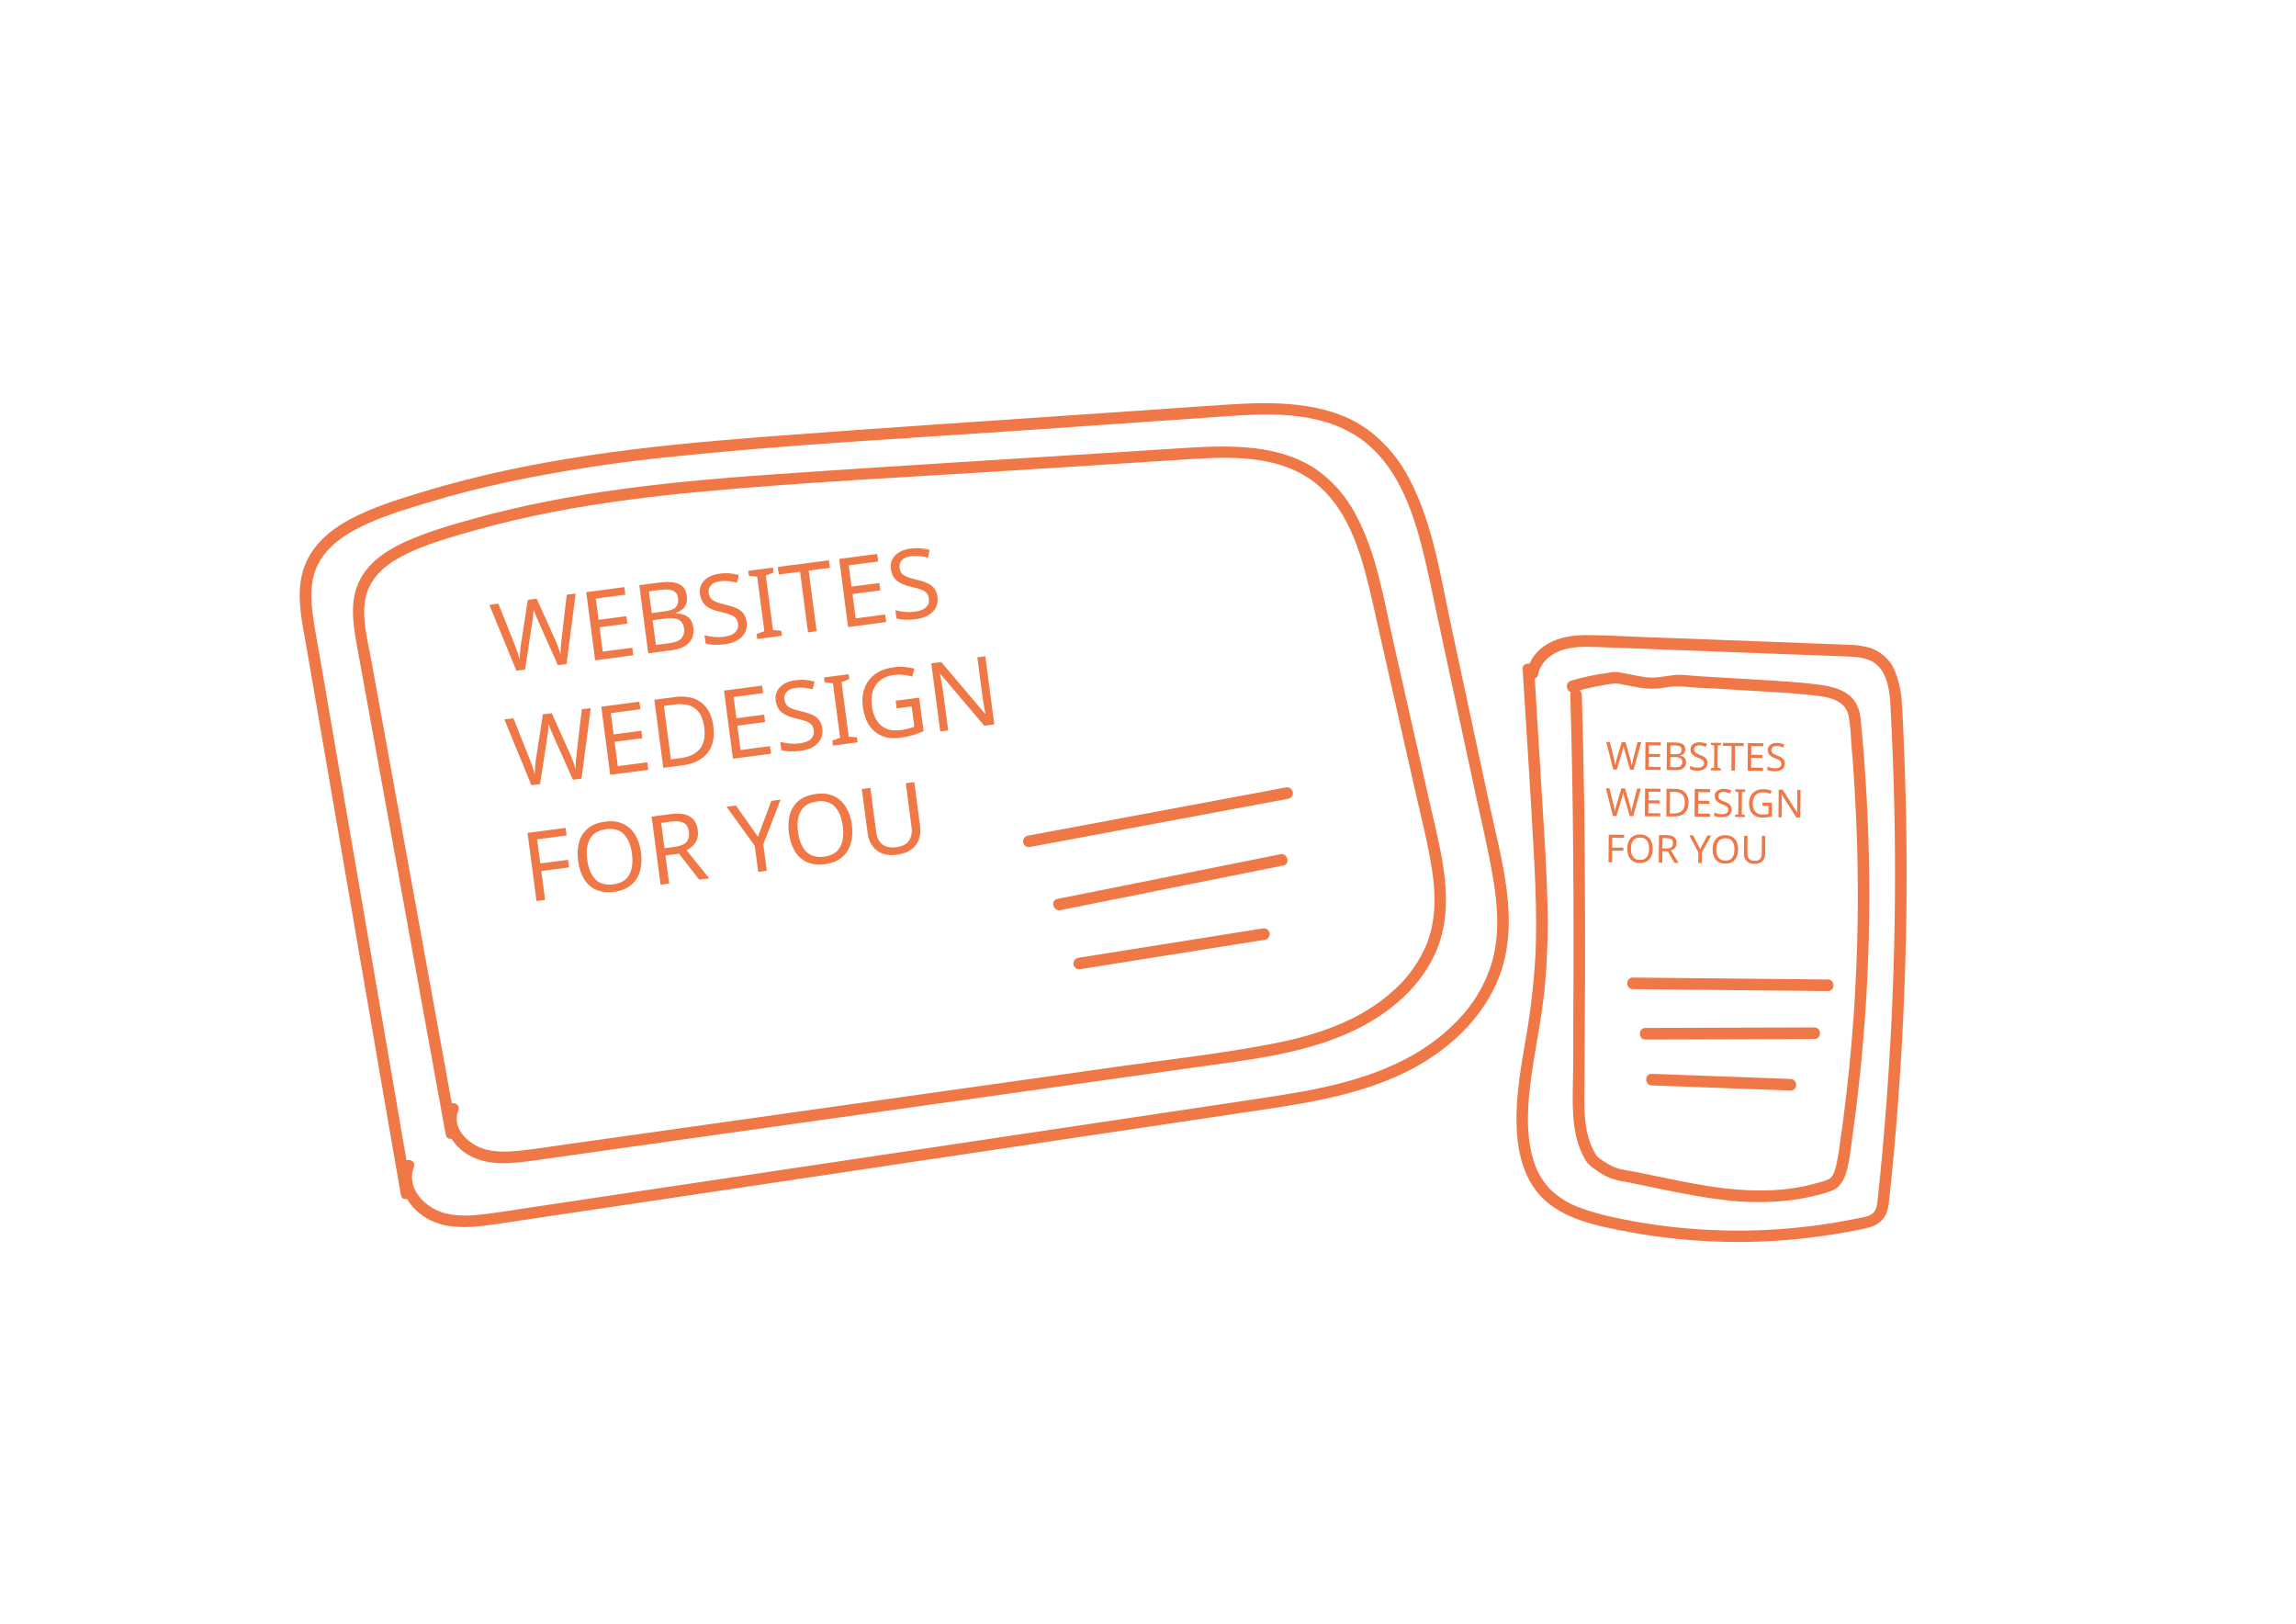
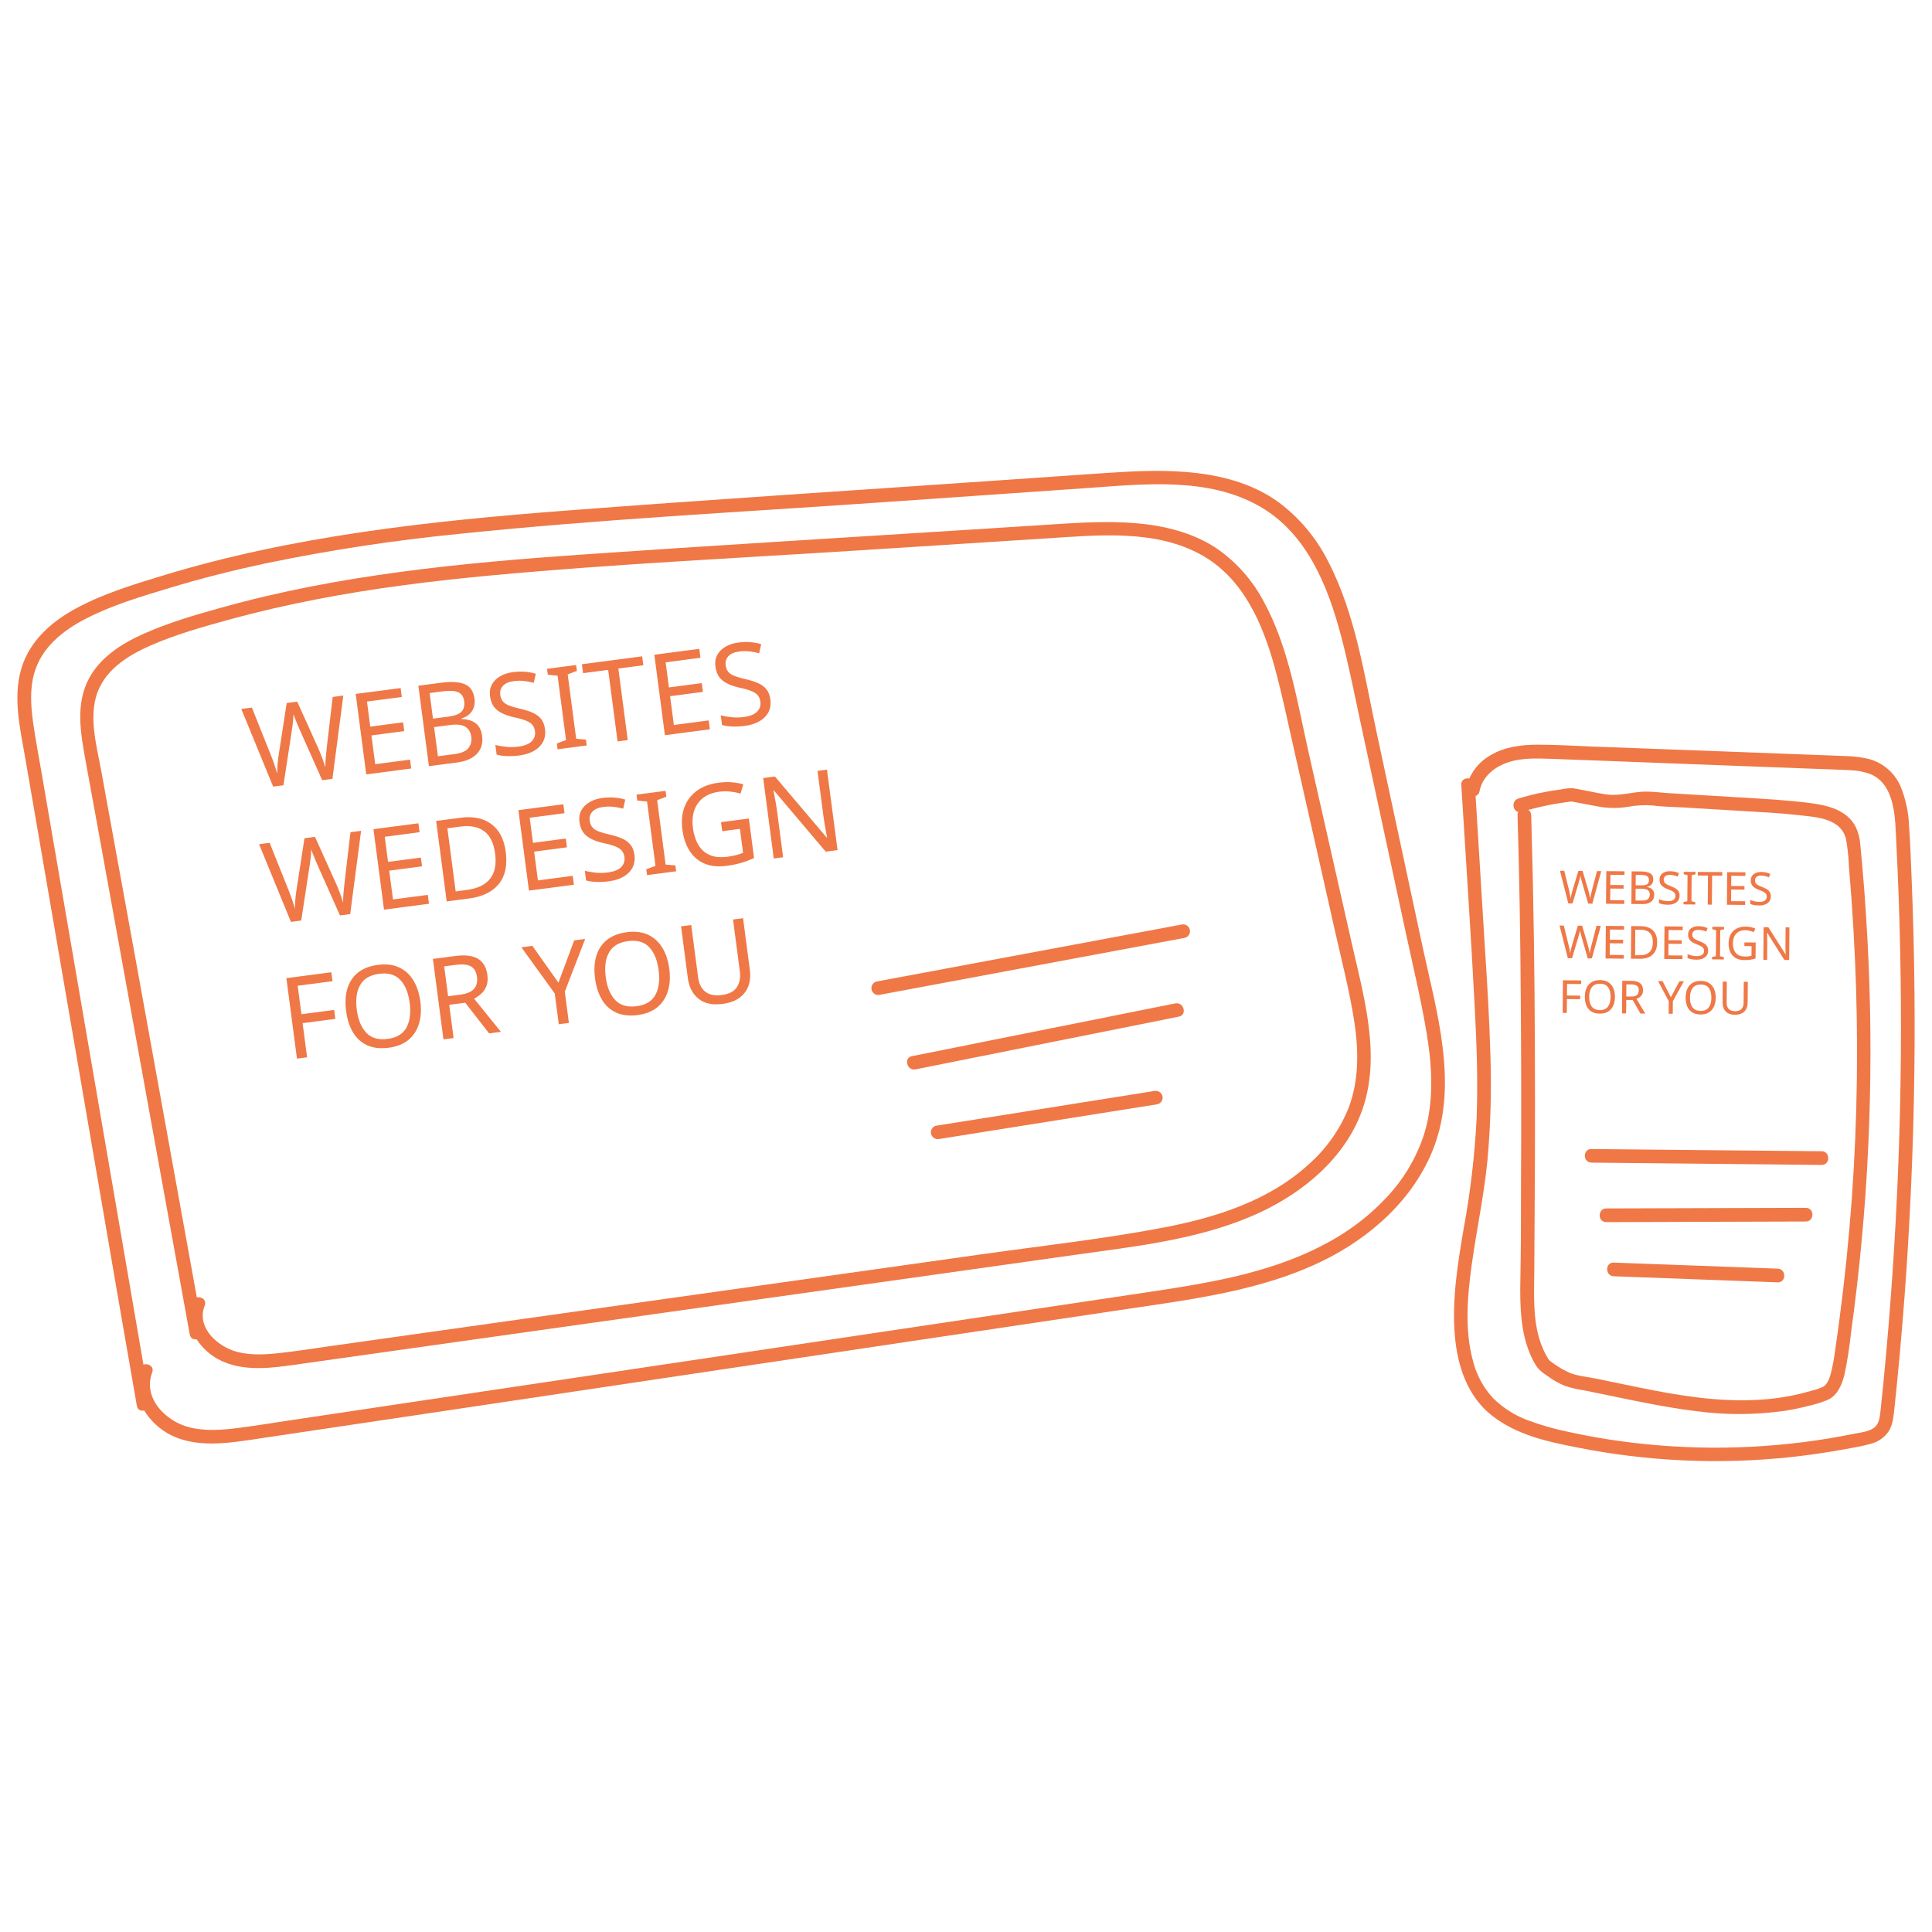
- <svg xmlns="http://www.w3.org/2000/svg" id="Layer_1" data-name="Layer 1" viewBox="0 0 841.89 595.28">
+ <svg xmlns="http://www.w3.org/2000/svg" id="Layer_1" data-name="Layer 1" viewBox="0 0 600 600">
  <defs>
-     <style>.cls-1{font-size:35.35px;}.cls-1,.cls-2,.cls-3{fill:#ef7846;}.cls-1,.cls-2{font-family:InkFree, Ink Free;}.cls-2{font-size:14.17px;}</style>
+     <style>.cls-1,.cls-2,.cls-3{isolation:isolate;}.cls-2{font-size:35.3px;}.cls-2,.cls-3,.cls-4{fill:#ef7846;}.cls-2,.cls-3{font-family:InkFree, Ink Free;}.cls-3{font-size:14.17px;}</style>
  </defs>
-   <text class="cls-1" transform="matrix(0.99, -0.13, 0.13, 0.99, 182.3, 246.79)">WEBSITES<tspan x="0" y="42.42">WEDESIGN </tspan>
-     <tspan x="0" y="84.84">FOR YOU</tspan>
-   </text>
-   <text class="cls-2" transform="translate(588.71 282.12) rotate(0.47)">WEBSITES<tspan x="0" y="17">WEDESIGN </tspan>
-     <tspan x="0" y="34">FOR YOU</tspan>
-   </text>
-   <path class="cls-3" d="M151.05,437,128.61,306.62l-11.22-65.18c-.9-5.23-1.91-10.45-2.64-15.71-.68-5-1-10.16.36-15,2.24-8.09,9-13.43,16.22-17.11,8.11-4.16,17.07-6.82,25.77-9.44,9.83-3,19.8-5.49,29.84-7.64a571.85,571.85,0,0,1,60.94-9.25c42.52-4.4,85.3-6.6,128-9.55l65.93-4.58c17.78-1.24,37.93-3.58,54.07,5.77,14.59,8.45,21.09,24.86,25.17,40.4,2.41,9.18,4.23,18.53,6.23,27.81l6.82,31.68L541,290.87c2.26,10.5,4.8,21,6.56,31.58,1.7,10.26,2.33,21-.7,31.06A52,52,0,0,1,534,374.57c-13,13.45-30.84,20.16-48.79,24.07-10,2.18-20.17,3.61-30.3,5.13l-32.68,4.88L292,428.11l-64.93,9.69-32.68,4.89c-5.38.8-10.76,1.7-16.17,2.38-5,.62-10.12,1-15-.26-7.19-1.83-14.47-9-11.46-17,1-2.56-3.13-3.67-4.1-1.13-2.91,7.65,1.95,15.85,8.52,19.8,8.67,5.21,19.6,3.21,29,1.81l67.08-10,135-20.17,67.08-10c20.55-3.07,41.67-5.68,60.6-14.81,15.19-7.34,28.87-19.53,34.92-35.59,7.51-20,.74-42.14-3.55-62.06L532,228.93c-3.82-17.75-6.54-36.64-15-52.94a52,52,0,0,0-15.51-18.51c-7.45-5.37-16.4-7.95-25.43-9-9.41-1.13-18.94-.63-28.37,0L414,150.8c-44.67,3.1-89.36,5.94-134,9.36-42.16,3.23-84.61,7.83-125.2,20.23-9,2.74-18.17,5.55-26.47,10-7.15,3.81-13.63,9.27-16.6,17-3.67,9.59-1,20.33.68,30.06l5.76,33.44,23.17,134.64L147,438.1c.46,2.69,4.56,1.55,4.1-1.13Z" />
-   <path class="cls-3" d="M167.53,414.82,146.47,298.87,136,241.29c-1.51-8.34-4.47-18.31-.46-26.39,3.15-6.34,9.59-10.17,15.86-12.91,7.78-3.41,16.13-5.74,24.3-8,8.83-2.44,17.77-4.49,26.76-6.24,18-3.5,36.27-5.78,54.55-7.48,37.9-3.52,76-5.34,114-7.76l58.72-3.75c15.69-1,33.33-2.84,47.67,5.05,13.14,7.23,19.23,21.46,23,35.27,2.23,8.14,3.93,16.44,5.8,24.67l6.47,28.6,6.39,28.23c2.11,9.32,4.53,18.64,6,28.09,1.39,8.94,1.53,18.24-1.68,26.82A46.5,46.5,0,0,1,511,363.11c-12.38,11.36-28.79,16.55-45,19.66-18.64,3.59-37.64,5.66-56.43,8.31l-116,16.35-58.37,8.23-28.8,4.06c-4.85.69-9.7,1.46-14.57,2-4.46.52-9.09.84-13.49-.25-6.15-1.53-13-7.54-10.26-14.47,1-2.55-3.11-3.66-4.1-1.13-2.7,6.91,2,14.31,8,17.68,7.82,4.39,17.37,2.81,25.8,1.62l60.32-8.5L378,399.79l60.32-8.5c18.44-2.6,37.39-4.6,54.69-11.93,13.9-5.89,27.12-15.94,33.36-30.07,7.73-17.49,2-36.81-2-54.48L511,235.69c-3.59-15.82-6.13-32.81-14-47.24a46.33,46.33,0,0,0-14.3-16.32c-6.68-4.58-14.58-6.8-22.54-7.78-8.38-1-16.87-.67-25.28-.15-9.82.61-19.65,1.26-29.47,1.88-40,2.56-80,4.92-120,7.7-37.72,2.62-75.71,6.28-112.24,16.52-8.25,2.31-16.61,4.74-24.44,8.26-6.56,2.95-13.12,7.2-16.6,13.71-4.19,7.85-2.64,16.79-1.13,25.13q2.75,15.07,5.48,30.14L158.17,387l5.26,29c.49,2.69,4.59,1.55,4.1-1.12Z" />
-   <path class="cls-3" d="M377.94,310.47l73.74-13.77,20.83-3.89A2.13,2.13,0,0,0,474,290.2a2.16,2.16,0,0,0-2.61-1.49l-73.75,13.78-20.82,3.88a2.13,2.13,0,1,0,1.13,4.1Z" />
-   <path class="cls-3" d="M388.84,333.67l63.63-12.75,18.11-3.63c2.68-.53,1.54-4.63-1.13-4.1l-63.63,12.75-18.11,3.63c-2.68.54-1.54,4.63,1.13,4.1Z" />
-   <path class="cls-3" d="M396.28,355.28l52.73-8.4,15-2.38a2.14,2.14,0,0,0,1.48-2.61,2.17,2.17,0,0,0-2.61-1.49l-52.73,8.4-15,2.38a2.14,2.14,0,0,0-1.49,2.61,2.19,2.19,0,0,0,2.62,1.49Z" />
-   <path class="cls-3" d="M598.74,362.63l55.74.56,15.75.16c2.73,0,2.74-4.23,0-4.25l-55.75-.56-15.74-.16c-2.74,0-2.74,4.22,0,4.25Z" />
-   <path class="cls-3" d="M603.35,381.11l61.95-.19c2.74,0,2.74-4.26,0-4.25l-61.95.19c-2.73,0-2.74,4.26,0,4.25Z" />
-   <path class="cls-3" d="M605.67,397.93l50.9,1.88c2.74.1,2.73-4.15,0-4.25l-50.9-1.88c-2.74-.1-2.73,4.15,0,4.25Z" />
-   <path class="cls-3" d="M558.32,245.36c1.41,23.13,3,46.25,4.19,69.39.61,11.42,1,22.87.56,34.3a263.78,263.78,0,0,1-4,34c-1.85,10.86-3.67,22-2.78,33,.75,9.39,3.77,18.93,11.37,25s17.19,8.21,26.41,10a220.18,220.18,0,0,0,66.9,3q8.35-.92,16.63-2.44c2.59-.48,5.24-.9,7.77-1.63a9.44,9.44,0,0,0,5.74-4c1.24-2.1,1.46-4.56,1.71-6.93q.46-4.31.88-8.61.87-8.73,1.58-17.48,1.43-17.25,2.32-34.54,1.8-34.57,1.45-69.21-.17-17.31-.87-34.61c-.23-5.52-.41-11.06-.81-16.57a35.71,35.71,0,0,0-2.72-12.46,14.94,14.94,0,0,0-9.75-8.29,33.52,33.52,0,0,0-7.34-.92c-2.84-.12-5.69-.22-8.54-.32l-34.88-1.32L599,233.42c-5.67-.22-11.37-.59-17-.58-5,0-10.3.66-14.69,3.33a15.46,15.46,0,0,0-7.43,10c-.51,2.67,3.58,3.82,4.1,1.13.76-4,3.81-6.86,7.42-8.43,4.59-2,9.87-1.82,14.76-1.64,11.27.4,22.54.85,33.81,1.28l33.88,1.28,16.94.64c2.68.1,5.37.17,8.05.32a20.07,20.07,0,0,1,6.56,1.23c7.8,3.27,7.67,14.06,8,21.1q.86,16.79,1.21,33.6.71,33.5-.59,67t-4.59,67.09c-.28,2.79-.56,5.57-.86,8.36-.2,1.88-.31,4.36-1.86,5.68s-4.23,1.63-6.25,2c-2.65.55-5.32,1-8,1.48a217,217,0,0,1-64.56.87q-7.92-1.09-15.76-2.79A84.62,84.62,0,0,1,579,442.65a30.27,30.27,0,0,1-10.75-6.81A26.29,26.29,0,0,1,562,424.4c-2.69-9.65-1.81-20.18-.45-30,1.5-10.83,3.81-21.54,4.89-32.43a263.89,263.89,0,0,0,.9-33.27c-.31-11.14-1.05-22.26-1.73-33.38l-2.06-33.65-1-16.33c-.17-2.72-4.42-2.73-4.25,0Z" />
-   <path class="cls-3" d="M575.79,254.77q.84,28.57,1.05,57.17.24,29,.07,58c0,9.72,0,19.43-.2,29.15-.14,8.28-.05,17,3.75,24.57a22.72,22.72,0,0,0,1.41,2.44,10.91,10.91,0,0,0,2.81,2.47,26.91,26.91,0,0,0,5.75,3.35,33.77,33.77,0,0,0,6.21,1.46c2.28.45,4.55.92,6.83,1.4,9.13,1.9,18.26,3.85,27.53,5a100.62,100.62,0,0,0,27.84-.07q3.54-.56,7-1.44a38.77,38.77,0,0,0,6.43-2c3-1.41,4.39-4.86,5.12-7.92,1-4.18,1.43-8.53,2-12.78.66-4.8,1.27-9.59,1.83-14.4q1.66-14.4,2.68-28.86,2-28.86,1.4-57.84-.32-14.55-1.27-29.1-.46-7.24-1.1-14.49c-.22-2.47-.43-4.93-.68-7.39a14.9,14.9,0,0,0-1.34-5c-2.58-5.28-8.63-6.81-14-7.5-7.19-.93-14.31-1.31-21.78-1.76l-14.88-.89-7.19-.43c-2.32-.14-4.67-.46-7-.5-4.2-.07-8.41,1.48-12.61.88-2.32-.33-4.64-.86-7-1.3-1.12-.2-2.23-.44-3.36-.62a13.8,13.8,0,0,0-3.87.39A78.77,78.77,0,0,0,576,249.58c-2.59.85-1.48,4.95,1.13,4.1a91.79,91.79,0,0,1,16.07-3.27h-1.13l9.34,1.74a26.53,26.53,0,0,0,8.62,0,29.26,29.26,0,0,1,7.81-.42c3.11.43,6.34.42,9.49.61l19.33,1.16c5.21.31,10.4.57,15.58,1.15,5.77.65,13.93.78,15.57,7.58a60.35,60.35,0,0,1,.91,8.81c.28,3.2.53,6.39.76,9.59q.67,9.3,1.09,18.62a639.15,639.15,0,0,1-1,74.92q-1.37,18.74-3.84,37.35c-.4,3.06-.83,6.1-1.28,9.15a62.93,62.93,0,0,1-1.31,7.23c-.41,1.53-1,3.51-2.46,4.36a16.25,16.25,0,0,1-3.36,1.15c-1.54.46-3.1.87-4.67,1.23-11.71,2.66-23.89,2.08-35.69.28-5.95-.91-11.86-2.1-17.75-3.33-3-.61-5.93-1.24-8.9-1.84-2.72-.56-5.73-.8-8.32-1.81a30.1,30.1,0,0,1-7-4.45l.77.76c-5.61-8.32-4.84-18.79-4.77-28.36q.13-17.41.2-34.83c.06-22.8,0-45.61-.33-68.41q-.29-18.95-.83-37.89c-.08-2.73-4.33-2.74-4.25,0Z" />
+   <g class="cls-1">
+     <text class="cls-2" transform="translate(77.8 245.22) rotate(-7.48)">WEBSITES</text>
+     <text class="cls-2" transform="translate(83.32 287.22) rotate(-7.48)">WEDESIGN </text>
+     <text class="cls-2" transform="translate(88.83 329.21) rotate(-7.48)">FOR YOU</text>
+   </g>
+   <g class="cls-1">
+     <text class="cls-3" transform="translate(484.21 280.55) rotate(0.47)">WEBSITES</text>
+     <text class="cls-3" transform="translate(484.07 297.55) rotate(0.47)">WEDESIGN </text>
+     <text class="cls-3" transform="translate(483.93 314.55) rotate(0.47)">FOR YOU</text>
+   </g>
+   <path class="cls-4" d="M46.55,435.43,24.11,305.05,12.89,239.87c-.9-5.23-1.91-10.45-2.64-15.71-.68-5-1-10.16.36-15,2.24-8.09,9-13.43,16.22-17.11,8.11-4.16,17.07-6.82,25.77-9.44,9.83-3,19.8-5.49,29.84-7.64a574.79,574.79,0,0,1,60.94-9.25c42.52-4.4,85.3-6.6,128-9.55l65.93-4.58c17.78-1.24,37.93-3.58,54.07,5.77,14.59,8.45,21.09,24.86,25.17,40.4,2.41,9.18,4.23,18.53,6.23,27.81l6.82,31.68,6.9,32.05c2.26,10.5,4.8,21,6.56,31.58,1.7,10.26,2.33,21-.7,31.06A51.84,51.84,0,0,1,429.5,373c-13,13.45-30.84,20.16-48.79,24.07-10,2.18-20.17,3.61-30.3,5.13l-32.68,4.88L187.5,426.54l-64.93,9.69-32.68,4.89c-5.38.8-10.76,1.7-16.17,2.38-5,.62-10.12,1-15-.26-7.19-1.83-14.47-9-11.46-17,1-2.56-3.13-3.67-4.1-1.13-2.91,7.65,2,15.85,8.52,19.8,8.67,5.21,19.6,3.21,29,1.81l67.08-10,135-20.17,67.08-10c20.55-3.07,41.67-5.68,60.6-14.81,15.19-7.34,28.87-19.53,34.92-35.59,7.51-20,.74-42.14-3.55-62.06L427.5,227.36c-3.82-17.75-6.54-36.64-15-52.94A52,52,0,0,0,397,155.91c-7.45-5.37-16.4-7.95-25.43-9-9.41-1.13-18.94-.63-28.37,0l-33.69,2.32c-44.67,3.1-89.36,5.94-134,9.36-42.16,3.23-84.61,7.83-125.2,20.23-9,2.74-18.17,5.55-26.47,10-7.15,3.81-13.63,9.27-16.6,17-3.67,9.59-1,20.33.68,30.06l5.76,33.44L36.84,404l5.66,32.57c.46,2.69,4.56,1.55,4.1-1.13Z" />
+   <path class="cls-4" d="M63,413.25,42,297.3,31.5,239.72C30,231.38,27,221.41,31,213.33c3.15-6.34,9.59-10.17,15.86-12.91,7.78-3.41,16.13-5.74,24.3-8C80,190,89,187.93,98,186.18c18-3.5,36.27-5.78,54.55-7.48,37.9-3.52,76-5.34,114-7.76l58.72-3.75c15.69-1,33.33-2.84,47.67,5.05,13.14,7.23,19.23,21.46,23,35.27,2.23,8.14,3.93,16.44,5.8,24.67l6.47,28.6L414.56,289c2.11,9.32,4.53,18.64,6,28.09,1.39,8.94,1.53,18.24-1.68,26.82a46.45,46.45,0,0,1-12.38,17.62c-12.38,11.36-28.79,16.55-45,19.66-18.64,3.59-37.64,5.66-56.43,8.31l-116,16.35-58.37,8.23-28.8,4.06c-4.85.69-9.7,1.46-14.57,2-4.46.52-9.09.84-13.49-.25-6.15-1.53-13-7.54-10.26-14.47,1-2.55-3.11-3.66-4.1-1.13-2.7,6.91,2,14.31,8,17.68,7.82,4.39,17.37,2.81,25.8,1.62l60.32-8.5,119.9-16.88,60.32-8.5c18.44-2.6,37.39-4.6,54.69-11.93,13.9-5.89,27.12-15.94,33.36-30.07,7.73-17.49,2-36.81-2-54.48L406.5,234.12c-3.59-15.82-6.13-32.81-14-47.24a46.4,46.4,0,0,0-14.3-16.32c-6.68-4.58-14.58-6.8-22.54-7.78-8.38-1-16.87-.67-25.28-.15-9.82.61-19.65,1.26-29.47,1.88-40,2.56-80,4.92-120,7.7-37.72,2.62-75.71,6.28-112.24,16.52C60.42,191,52.06,193.47,44.23,197c-6.56,2.95-13.12,7.2-16.6,13.71-4.19,7.85-2.64,16.79-1.13,25.13Q29.26,250.9,32,266L53.67,385.43l5.26,29c.49,2.69,4.59,1.55,4.1-1.12Z" />
+   <path class="cls-4" d="M273.44,308.9l73.74-13.77L368,291.24a2.13,2.13,0,0,0,1.49-2.61,2.16,2.16,0,0,0-2.61-1.49l-73.75,13.78-20.82,3.88a2.13,2.13,0,0,0,.89,4.17l.24-.07Z" />
+   <path class="cls-4" d="M284.34,332.1,348,319.35l18.11-3.63c2.68-.53,1.54-4.63-1.13-4.1l-63.63,12.75L283.21,328c-2.68.54-1.54,4.63,1.13,4.1Z" />
+   <path class="cls-4" d="M291.78,353.71l52.73-8.4,15-2.38a2.14,2.14,0,0,0,1.48-2.61,2.18,2.18,0,0,0-2.61-1.49l-52.73,8.4-15,2.38a2.15,2.15,0,0,0-1.49,2.61,2.19,2.19,0,0,0,2.62,1.49Z" />
+   <path class="cls-4" d="M494.24,361.06l55.74.56,15.75.16c2.73,0,2.74-4.23,0-4.25L510,357l-15.74-.16C491.5,356.81,491.5,361,494.24,361.06Z" />
+   <path class="cls-4" d="M498.85,379.54l61.95-.19c2.74,0,2.74-4.26,0-4.25l-61.95.19C496.12,375.29,496.11,379.55,498.85,379.54Z" />
+   <path class="cls-4" d="M501.17,396.36l50.9,1.88c2.74.1,2.73-4.15,0-4.25l-50.9-1.88C498.43,392,498.44,396.26,501.17,396.36Z" />
+   <path class="cls-4" d="M453.82,243.79c1.41,23.13,3,46.25,4.19,69.39.61,11.42,1,22.87.56,34.3a262.31,262.31,0,0,1-4,34c-1.85,10.86-3.67,22-2.78,33,.75,9.39,3.77,18.93,11.37,25s17.19,8.21,26.41,10a219.94,219.94,0,0,0,66.9,3q8.35-.92,16.63-2.44c2.59-.48,5.24-.9,7.77-1.63a9.43,9.43,0,0,0,5.74-4c1.24-2.1,1.46-4.56,1.71-6.93q.46-4.31.88-8.61.87-8.73,1.58-17.48,1.44-17.25,2.32-34.54,1.8-34.56,1.45-69.21-.16-17.31-.87-34.61c-.23-5.52-.41-11.06-.81-16.57A35.64,35.64,0,0,0,590.15,244a15,15,0,0,0-9.75-8.29,34.14,34.14,0,0,0-7.34-.92c-2.84-.12-5.69-.22-8.54-.32l-34.88-1.32-35.14-1.3c-5.67-.22-11.37-.59-17-.58-5,0-10.3.66-14.69,3.33a15.49,15.49,0,0,0-7.43,10c-.51,2.67,3.58,3.82,4.1,1.13.76-4,3.81-6.86,7.42-8.43,4.59-2,9.87-1.82,14.76-1.64,11.27.4,22.54.85,33.81,1.28l33.88,1.28,16.94.64c2.68.1,5.37.17,8.05.32a20.12,20.12,0,0,1,6.56,1.23c7.8,3.27,7.67,14.06,8,21.1q.87,16.8,1.21,33.6.72,33.51-.59,67t-4.59,67.09c-.28,2.79-.56,5.57-.86,8.36-.2,1.88-.31,4.36-1.86,5.68s-4.23,1.63-6.25,2c-2.65.55-5.32,1-8,1.48a217,217,0,0,1-64.56.87q-7.92-1.08-15.76-2.79a84.42,84.42,0,0,1-13.14-3.72,30.22,30.22,0,0,1-10.75-6.81,26.3,26.3,0,0,1-6.25-11.44c-2.69-9.65-1.81-20.18-.45-30,1.5-10.83,3.81-21.54,4.89-32.43a263.89,263.89,0,0,0,.9-33.27c-.31-11.14-1-22.26-1.73-33.38l-2.06-33.65-1-16.33c-.17-2.72-4.42-2.73-4.25,0Z" />
+   <path class="cls-4" d="M471.29,253.2q.84,28.57,1,57.17.24,29,.07,58c0,9.72,0,19.43-.2,29.15-.14,8.28,0,17,3.75,24.57a22.72,22.72,0,0,0,1.41,2.44,10.86,10.86,0,0,0,2.81,2.47,26.67,26.67,0,0,0,5.75,3.35,34,34,0,0,0,6.21,1.46c2.28.45,4.55.92,6.83,1.4,9.13,1.9,18.26,3.85,27.53,5a100.62,100.62,0,0,0,27.84-.07c2.36-.37,4.7-.85,7-1.44a38.93,38.93,0,0,0,6.43-2c3-1.41,4.39-4.86,5.12-7.92a128.11,128.11,0,0,0,2-12.78c.66-4.8,1.27-9.59,1.83-14.4q1.66-14.4,2.68-28.86,2-28.86,1.4-57.84-.31-14.55-1.27-29.1-.45-7.23-1.1-14.49c-.22-2.47-.43-4.93-.68-7.39a14.79,14.79,0,0,0-1.34-5c-2.58-5.28-8.63-6.81-14-7.5-7.19-.93-14.31-1.31-21.78-1.76l-14.88-.89-7.19-.43c-2.32-.14-4.67-.46-7-.5-4.2-.07-8.41,1.48-12.61.88-2.32-.33-4.64-.86-7-1.3-1.12-.2-2.23-.44-3.36-.62a14,14,0,0,0-3.87.39A78.57,78.57,0,0,0,471.5,248c-2.59.85-1.48,5,1.13,4.1a91.79,91.79,0,0,1,16.07-3.27h-1.13l9.34,1.74a26.53,26.53,0,0,0,8.62,0,29.21,29.21,0,0,1,7.81-.42c3.11.43,6.34.42,9.49.61l19.33,1.16c5.21.31,10.4.57,15.58,1.15,5.77.65,13.93.78,15.57,7.58a60.63,60.63,0,0,1,.91,8.81c.28,3.2.53,6.39.76,9.59q.67,9.3,1.09,18.62a639.17,639.17,0,0,1-1,74.92q-1.37,18.75-3.84,37.35c-.4,3.06-.83,6.1-1.28,9.15a60.84,60.84,0,0,1-1.31,7.23c-.41,1.53-1,3.51-2.46,4.36a15.87,15.87,0,0,1-3.36,1.15c-1.54.46-3.1.87-4.67,1.23-11.71,2.66-23.89,2.08-35.69.28-6-.91-11.86-2.1-17.75-3.33-3-.61-5.93-1.24-8.9-1.84-2.72-.56-5.73-.8-8.32-1.81a30,30,0,0,1-7-4.45l.77.76c-5.61-8.32-4.84-18.79-4.77-28.36q.13-17.4.2-34.83c.06-22.8,0-45.61-.33-68.41q-.28-18.94-.83-37.89c-.08-2.73-4.33-2.74-4.25,0Z" />
</svg>
